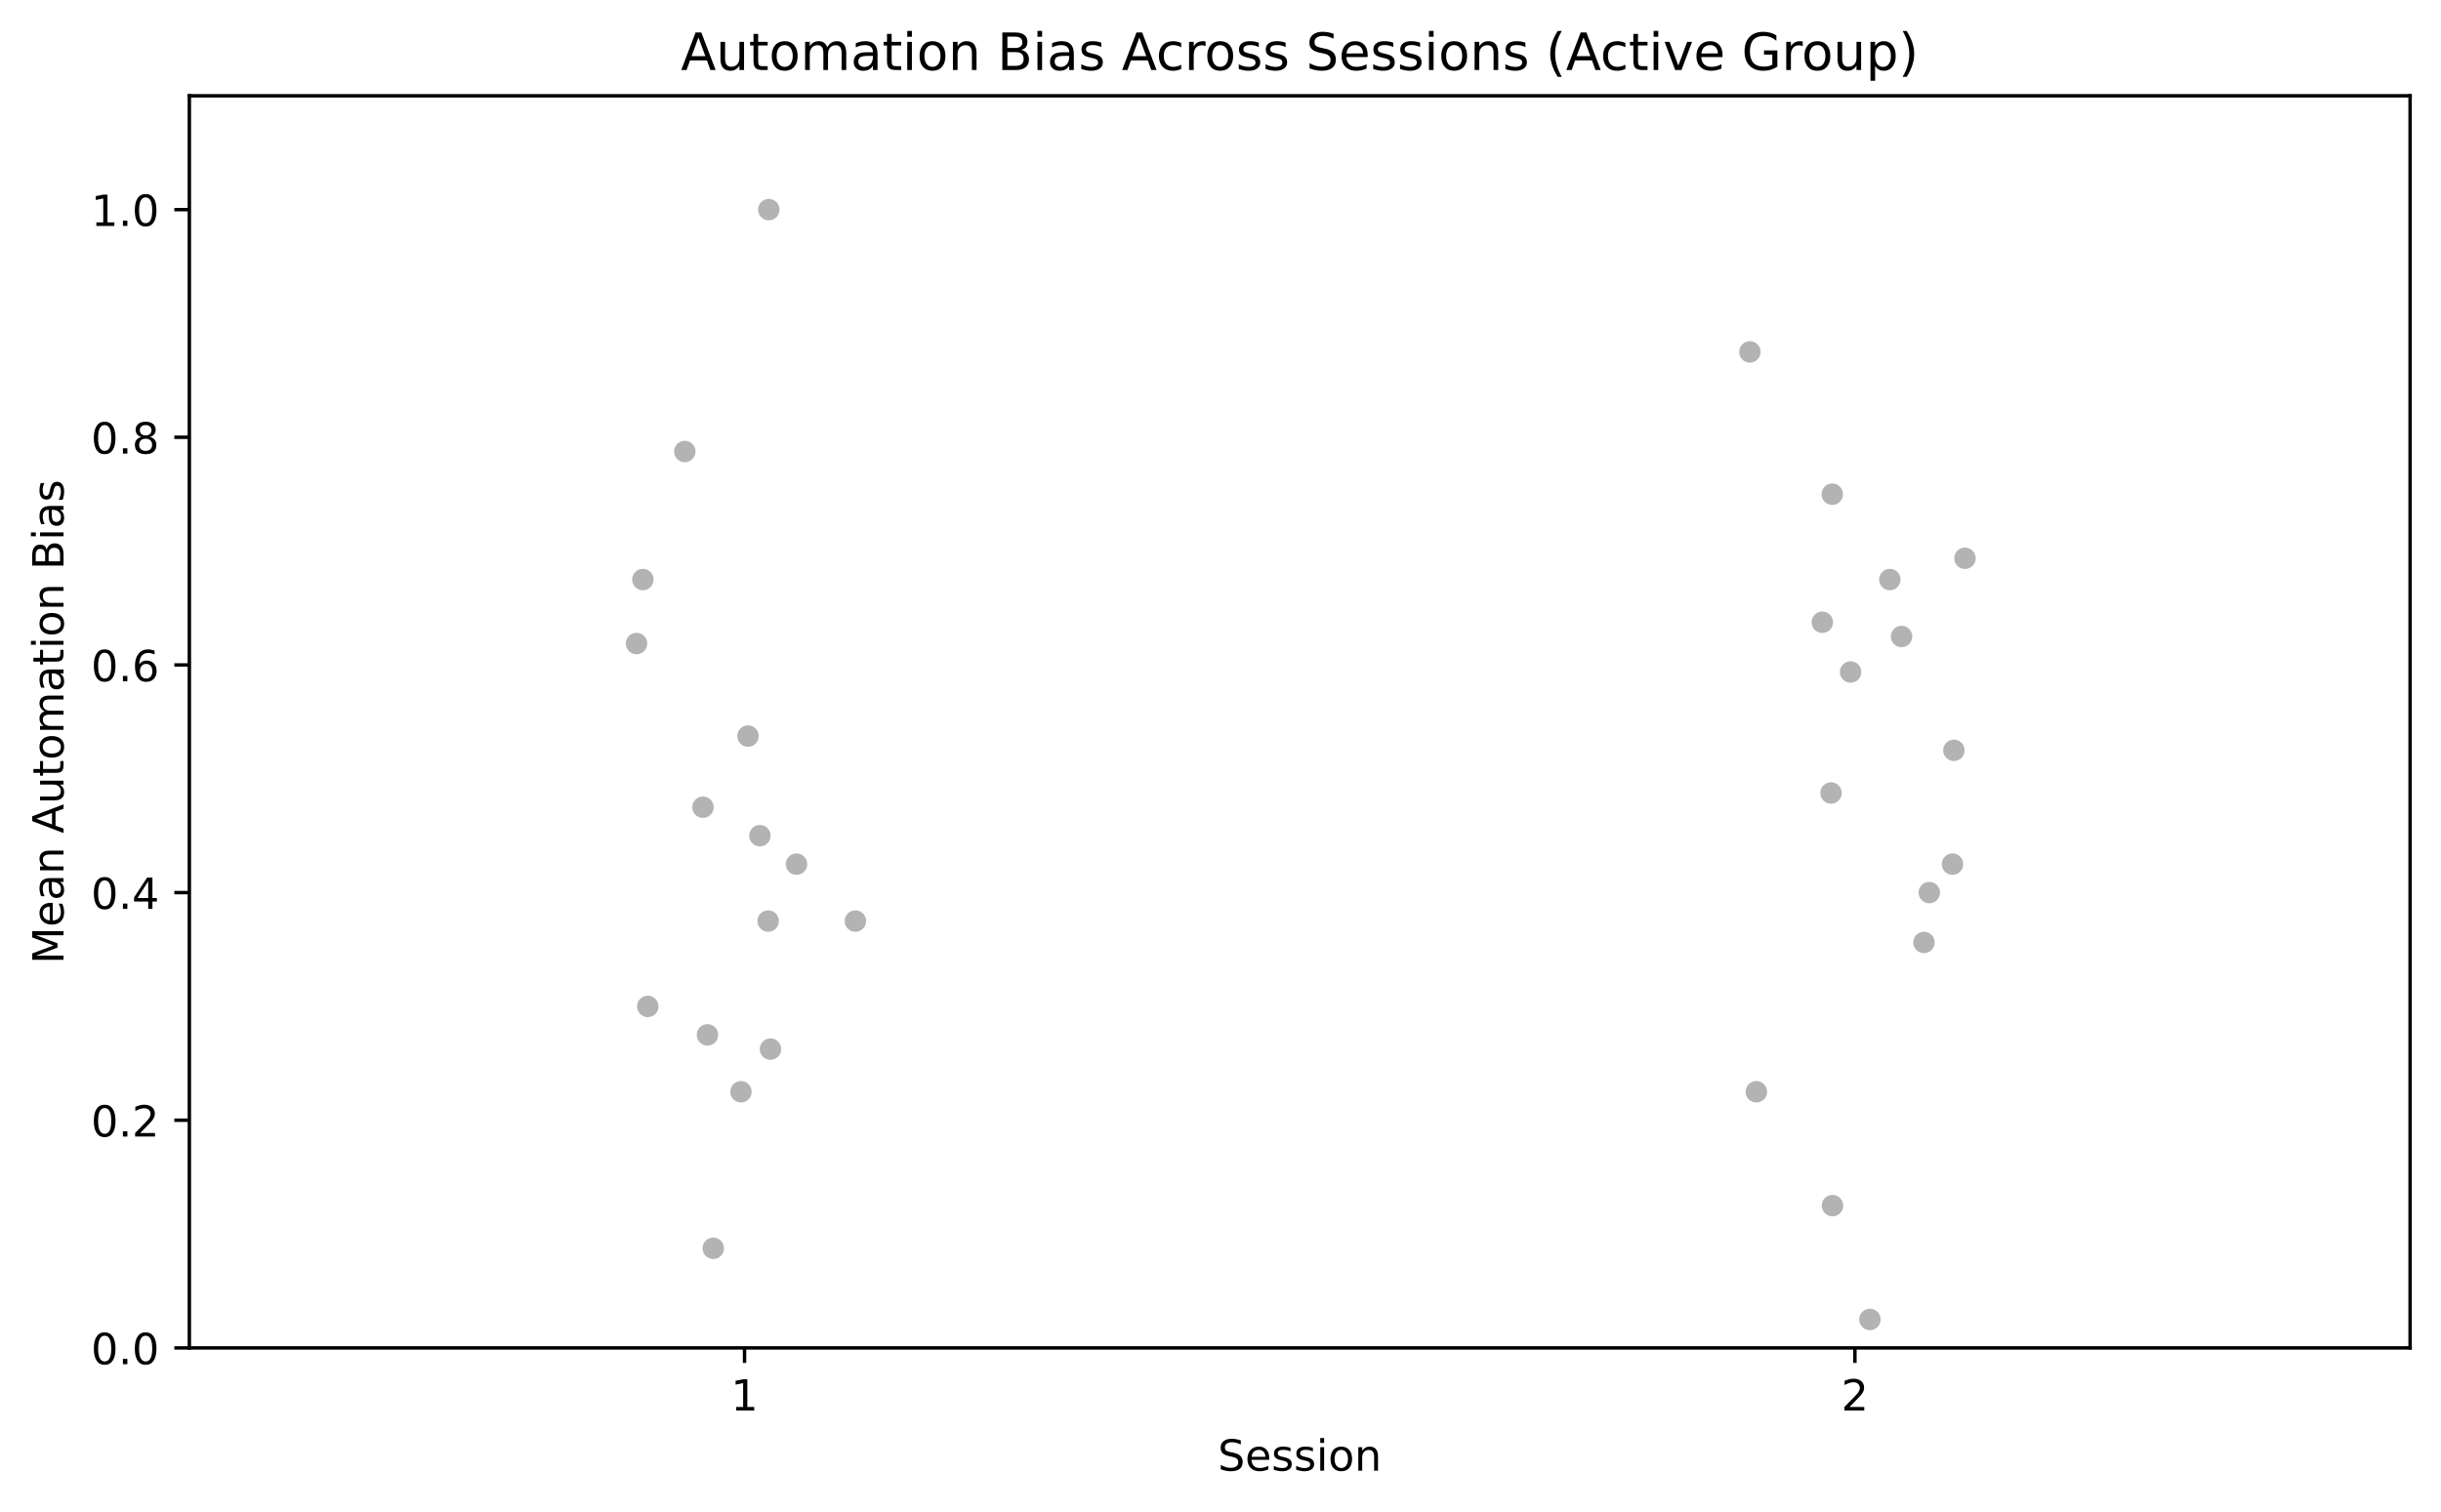
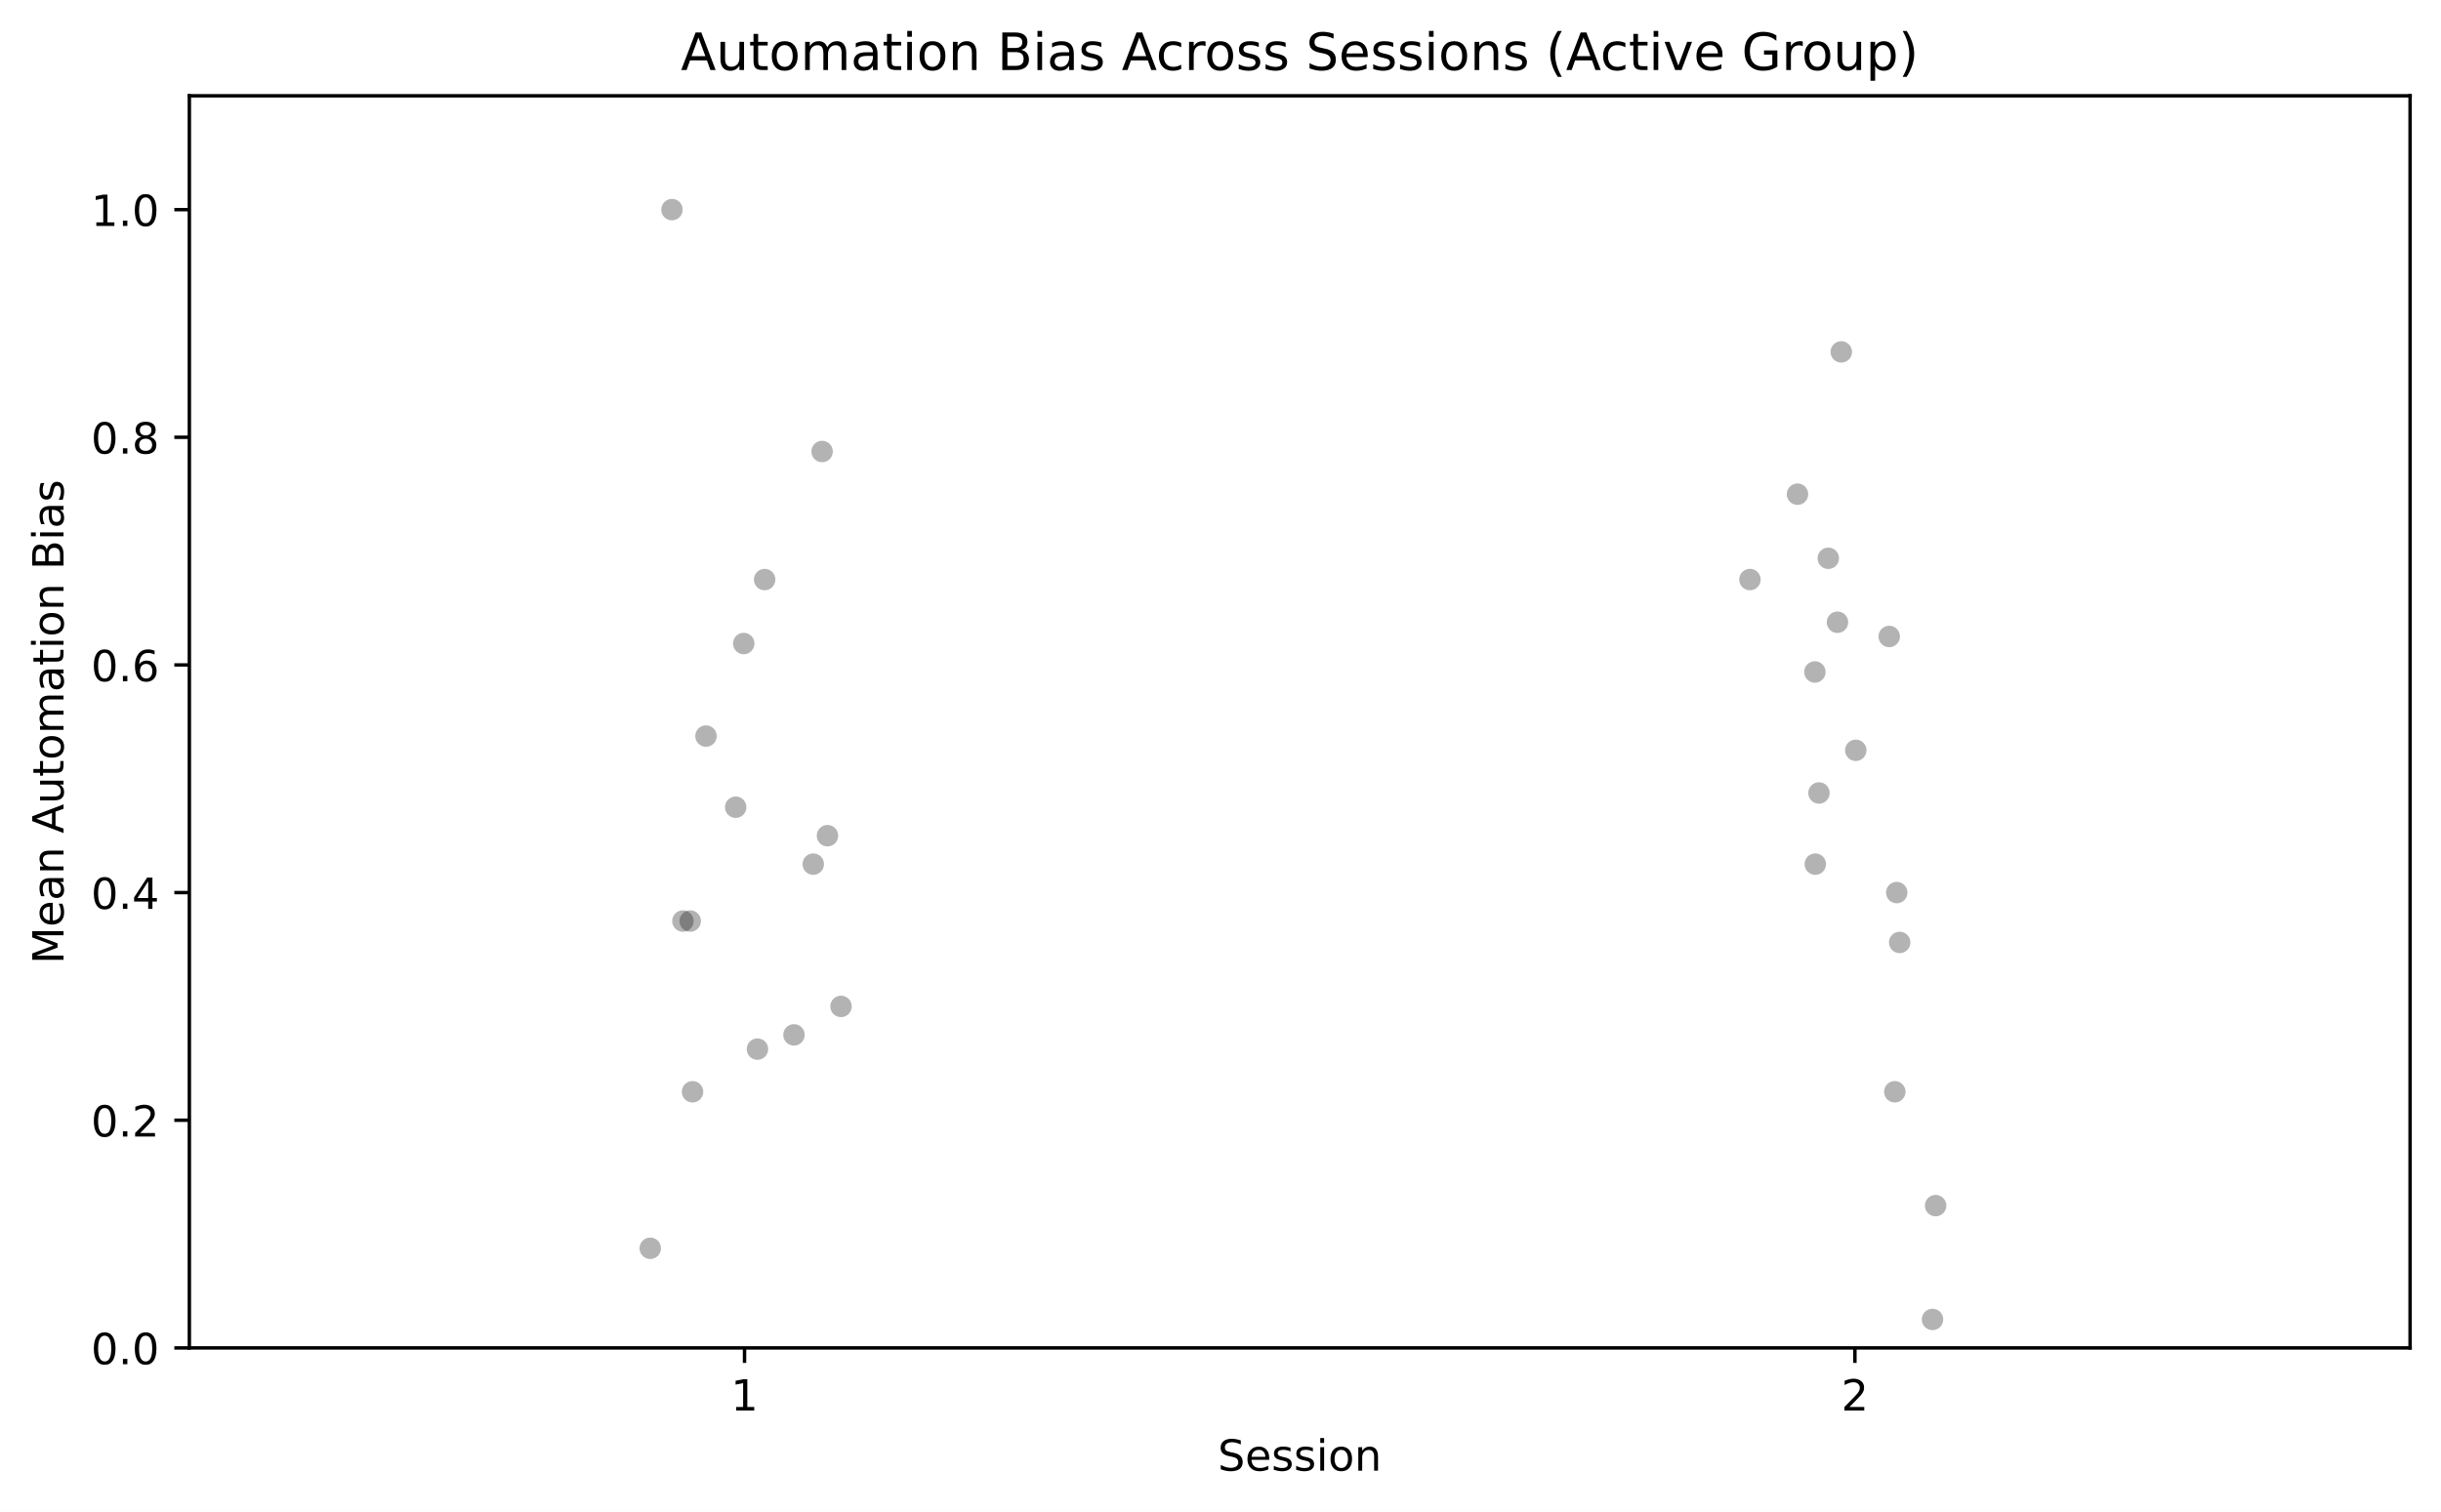
<svg xmlns="http://www.w3.org/2000/svg" xmlns:xlink="http://www.w3.org/1999/xlink" width="568.542pt" height="352.237pt" viewBox="0 0 568.542 352.237" version="1.1">
  <defs>
    <style type="text/css">*{stroke-linejoin: round; stroke-linecap: butt}</style>
  </defs>
  <g id="figure_1">
    <g id="patch_1">
      <path d="M 0 352.237  L 568.542 352.237  L 568.542 0  L 0 0  z " style="fill: #ffffff" />
    </g>
    <g id="axes_1">
      <g id="patch_2">
        <path d="M 44.104 314.036  L 561.342 314.036  L 561.342 22.318  L 44.104 22.318  z " style="fill: #ffffff" />
      </g>
      <g id="matplotlib.axis_1">
        <g id="xtick_1">
          <g id="line2d_1">
            <defs>
-               <path id="m3cb1a6985b" d="M 0 0  L 0 3.5  " style="stroke: #000000; stroke-width: 0.8" />
+               <path id="m2adef188ee" d="M 0 0  L 0 3.5  " style="stroke: #000000; stroke-width: 0.8" />
            </defs>
            <g>
-               <use xlink:href="#m3cb1a6985b" x="173.413" y="314.036" style="stroke: #000000; stroke-width: 0.8" />
+               <use xlink:href="#m2adef188ee" x="173.413" y="314.036" style="stroke: #000000; stroke-width: 0.8" />
            </g>
          </g>
          <g id="text_1">
            <g transform="translate(170.2321 328.6334) scale(0.1 -0.1)">
              <defs>
                <path id="DejaVuSans-14" d="M 794 531  L 1825 531  L 1825 4091  L 703 3866  L 703 4441  L 1819 4666  L 2450 4666  L 2450 531  L 3481 531  L 3481 0  L 794 0  L 794 531  z " transform="scale(0.015625)" />
              </defs>
              <use xlink:href="#DejaVuSans-14" />
            </g>
          </g>
        </g>
        <g id="xtick_2">
          <g id="line2d_2">
            <g>
-               <use xlink:href="#m3cb1a6985b" x="432.032" y="314.036" style="stroke: #000000; stroke-width: 0.8" />
+               <use xlink:href="#m2adef188ee" x="432.032" y="314.036" style="stroke: #000000; stroke-width: 0.8" />
            </g>
          </g>
          <g id="text_2">
            <g transform="translate(428.8509 328.6334) scale(0.1 -0.1)">
              <defs>
                <path id="DejaVuSans-15" d="M 1228 531  L 3431 531  L 3431 0  L 469 0  L 469 531  Q 828 903 1448 1529  Q 2069 2156 2228 2338  Q 2531 2678 2651 2914  Q 2772 3150 2772 3378  Q 2772 3750 2511 3984  Q 2250 4219 1831 4219  Q 1534 4219 1204 4116  Q 875 4013 500 3803  L 500 4441  Q 881 4594 1212 4672  Q 1544 4750 1819 4750  Q 2544 4750 2975 4387  Q 3406 4025 3406 3419  Q 3406 3131 3298 2873  Q 3191 2616 2906 2266  Q 2828 2175 2409 1742  Q 1991 1309 1228 531  z " transform="scale(0.015625)" />
              </defs>
              <use xlink:href="#DejaVuSans-15" />
            </g>
          </g>
        </g>
        <g id="text_3">
          <g transform="translate(283.6454 342.6342) scale(0.1 -0.1)">
            <defs>
              <path id="DejaVuSans-36" d="M 3425 4513  L 3425 3897  Q 3066 4069 2747 4153  Q 2428 4238 2131 4238  Q 1616 4238 1336 4038  Q 1056 3838 1056 3469  Q 1056 3159 1242 3001  Q 1428 2844 1947 2747  L 2328 2669  Q 3034 2534 3370 2195  Q 3706 1856 3706 1288  Q 3706 609 3251 259  Q 2797 -91 1919 -91  Q 1588 -91 1214 -16  Q 841 59 441 206  L 441 856  Q 825 641 1194 531  Q 1563 422 1919 422  Q 2459 422 2753 634  Q 3047 847 3047 1241  Q 3047 1584 2836 1778  Q 2625 1972 2144 2069  L 1759 2144  Q 1053 2284 737 2584  Q 422 2884 422 3419  Q 422 4038 858 4394  Q 1294 4750 2059 4750  Q 2388 4750 2728 4690  Q 3069 4631 3425 4513  z " transform="scale(0.015625)" />
              <path id="DejaVuSans-48" d="M 3597 1894  L 3597 1613  L 953 1613  Q 991 1019 1311 708  Q 1631 397 2203 397  Q 2534 397 2845 478  Q 3156 559 3463 722  L 3463 178  Q 3153 47 2828 -22  Q 2503 -91 2169 -91  Q 1331 -91 842 396  Q 353 884 353 1716  Q 353 2575 817 3079  Q 1281 3584 2069 3584  Q 2775 3584 3186 3129  Q 3597 2675 3597 1894  z M 3022 2063  Q 3016 2534 2758 2815  Q 2500 3097 2075 3097  Q 1594 3097 1305 2825  Q 1016 2553 972 2059  L 3022 2063  z " transform="scale(0.015625)" />
              <path id="DejaVuSans-56" d="M 2834 3397  L 2834 2853  Q 2591 2978 2328 3040  Q 2066 3103 1784 3103  Q 1356 3103 1142 2972  Q 928 2841 928 2578  Q 928 2378 1081 2264  Q 1234 2150 1697 2047  L 1894 2003  Q 2506 1872 2764 1633  Q 3022 1394 3022 966  Q 3022 478 2636 193  Q 2250 -91 1575 -91  Q 1294 -91 989 -36  Q 684 19 347 128  L 347 722  Q 666 556 975 473  Q 1284 391 1588 391  Q 1994 391 2212 530  Q 2431 669 2431 922  Q 2431 1156 2273 1281  Q 2116 1406 1581 1522  L 1381 1569  Q 847 1681 609 1914  Q 372 2147 372 2553  Q 372 3047 722 3315  Q 1072 3584 1716 3584  Q 2034 3584 2315 3537  Q 2597 3491 2834 3397  z " transform="scale(0.015625)" />
              <path id="DejaVuSans-4c" d="M 603 3500  L 1178 3500  L 1178 0  L 603 0  L 603 3500  z M 603 4863  L 1178 4863  L 1178 4134  L 603 4134  L 603 4863  z " transform="scale(0.015625)" />
              <path id="DejaVuSans-52" d="M 1959 3097  Q 1497 3097 1228 2736  Q 959 2375 959 1747  Q 959 1119 1226 758  Q 1494 397 1959 397  Q 2419 397 2687 759  Q 2956 1122 2956 1747  Q 2956 2369 2687 2733  Q 2419 3097 1959 3097  z M 1959 3584  Q 2709 3584 3137 3096  Q 3566 2609 3566 1747  Q 3566 888 3137 398  Q 2709 -91 1959 -91  Q 1206 -91 779 398  Q 353 888 353 1747  Q 353 2609 779 3096  Q 1206 3584 1959 3584  z " transform="scale(0.015625)" />
              <path id="DejaVuSans-51" d="M 3513 2113  L 3513 0  L 2938 0  L 2938 2094  Q 2938 2591 2744 2837  Q 2550 3084 2163 3084  Q 1697 3084 1428 2787  Q 1159 2491 1159 1978  L 1159 0  L 581 0  L 581 3500  L 1159 3500  L 1159 2956  Q 1366 3272 1645 3428  Q 1925 3584 2291 3584  Q 2894 3584 3203 3211  Q 3513 2838 3513 2113  z " transform="scale(0.015625)" />
            </defs>
            <use xlink:href="#DejaVuSans-36" />
            <use xlink:href="#DejaVuSans-48" transform="translate(63.48438 0)" />
            <use xlink:href="#DejaVuSans-56" transform="translate(125.0156 0)" />
            <use xlink:href="#DejaVuSans-56" transform="translate(177.1094 0)" />
            <use xlink:href="#DejaVuSans-4c" transform="translate(229.2031 0)" />
            <use xlink:href="#DejaVuSans-52" transform="translate(256.9844 0)" />
            <use xlink:href="#DejaVuSans-51" transform="translate(318.1719 0)" />
          </g>
        </g>
      </g>
      <g id="matplotlib.axis_2">
        <g id="ytick_1">
          <g id="line2d_3">
            <defs>
-               <path id="m87e5e11b22" d="M 0 0  L -3.5 0  " style="stroke: #000000; stroke-width: 0.8" />
+               <path id="m3b3d8e4cb7" d="M 0 0  L -3.5 0  " style="stroke: #000000; stroke-width: 0.8" />
            </defs>
            <g>
-               <use xlink:href="#m87e5e11b22" x="44.104" y="314.036" style="stroke: #000000; stroke-width: 0.8" />
+               <use xlink:href="#m3b3d8e4cb7" x="44.104" y="314.036" style="stroke: #000000; stroke-width: 0.8" />
            </g>
          </g>
          <g id="text_4">
            <g transform="translate(21.20078 317.8346) scale(0.1 -0.1)">
              <defs>
                <path id="DejaVuSans-13" d="M 2034 4250  Q 1547 4250 1301 3770  Q 1056 3291 1056 2328  Q 1056 1369 1301 889  Q 1547 409 2034 409  Q 2525 409 2770 889  Q 3016 1369 3016 2328  Q 3016 3291 2770 3770  Q 2525 4250 2034 4250  z M 2034 4750  Q 2819 4750 3233 4129  Q 3647 3509 3647 2328  Q 3647 1150 3233 529  Q 2819 -91 2034 -91  Q 1250 -91 836 529  Q 422 1150 422 2328  Q 422 3509 836 4129  Q 1250 4750 2034 4750  z " transform="scale(0.015625)" />
                <path id="DejaVuSans-11" d="M 684 794  L 1344 794  L 1344 0  L 684 0  L 684 794  z " transform="scale(0.015625)" />
              </defs>
              <use xlink:href="#DejaVuSans-13" />
              <use xlink:href="#DejaVuSans-11" transform="translate(63.625 0)" />
              <use xlink:href="#DejaVuSans-13" transform="translate(95.40625 0)" />
            </g>
          </g>
        </g>
        <g id="ytick_2">
          <g id="line2d_4">
            <g>
-               <use xlink:href="#m87e5e11b22" x="44.104" y="260.996" style="stroke: #000000; stroke-width: 0.8" />
+               <use xlink:href="#m3b3d8e4cb7" x="44.104" y="260.996" style="stroke: #000000; stroke-width: 0.8" />
            </g>
          </g>
          <g id="text_5">
            <g transform="translate(21.20078 264.795) scale(0.1 -0.1)">
              <use xlink:href="#DejaVuSans-13" />
              <use xlink:href="#DejaVuSans-11" transform="translate(63.625 0)" />
              <use xlink:href="#DejaVuSans-15" transform="translate(95.40625 0)" />
            </g>
          </g>
        </g>
        <g id="ytick_3">
          <g id="line2d_5">
            <g>
-               <use xlink:href="#m87e5e11b22" x="44.104" y="207.957" style="stroke: #000000; stroke-width: 0.8" />
+               <use xlink:href="#m3b3d8e4cb7" x="44.104" y="207.957" style="stroke: #000000; stroke-width: 0.8" />
            </g>
          </g>
          <g id="text_6">
            <g transform="translate(21.20078 211.7555) scale(0.1 -0.1)">
              <defs>
                <path id="DejaVuSans-17" d="M 2419 4116  L 825 1625  L 2419 1625  L 2419 4116  z M 2253 4666  L 3047 4666  L 3047 1625  L 3713 1625  L 3713 1100  L 3047 1100  L 3047 0  L 2419 0  L 2419 1100  L 313 1100  L 313 1709  L 2253 4666  z " transform="scale(0.015625)" />
              </defs>
              <use xlink:href="#DejaVuSans-13" />
              <use xlink:href="#DejaVuSans-11" transform="translate(63.625 0)" />
              <use xlink:href="#DejaVuSans-17" transform="translate(95.40625 0)" />
            </g>
          </g>
        </g>
        <g id="ytick_4">
          <g id="line2d_6">
            <g>
-               <use xlink:href="#m87e5e11b22" x="44.104" y="154.917" style="stroke: #000000; stroke-width: 0.8" />
+               <use xlink:href="#m3b3d8e4cb7" x="44.104" y="154.917" style="stroke: #000000; stroke-width: 0.8" />
            </g>
          </g>
          <g id="text_7">
            <g transform="translate(21.20078 158.7159) scale(0.1 -0.1)">
              <defs>
                <path id="DejaVuSans-19" d="M 2113 2584  Q 1688 2584 1439 2293  Q 1191 2003 1191 1497  Q 1191 994 1439 701  Q 1688 409 2113 409  Q 2538 409 2786 701  Q 3034 994 3034 1497  Q 3034 2003 2786 2293  Q 2538 2584 2113 2584  z M 3366 4563  L 3366 3988  Q 3128 4100 2886 4159  Q 2644 4219 2406 4219  Q 1781 4219 1451 3797  Q 1122 3375 1075 2522  Q 1259 2794 1537 2939  Q 1816 3084 2150 3084  Q 2853 3084 3261 2657  Q 3669 2231 3669 1497  Q 3669 778 3244 343  Q 2819 -91 2113 -91  Q 1303 -91 875 529  Q 447 1150 447 2328  Q 447 3434 972 4092  Q 1497 4750 2381 4750  Q 2619 4750 2861 4703  Q 3103 4656 3366 4563  z " transform="scale(0.015625)" />
              </defs>
              <use xlink:href="#DejaVuSans-13" />
              <use xlink:href="#DejaVuSans-11" transform="translate(63.625 0)" />
              <use xlink:href="#DejaVuSans-19" transform="translate(95.40625 0)" />
            </g>
          </g>
        </g>
        <g id="ytick_5">
          <g id="line2d_7">
            <g>
-               <use xlink:href="#m87e5e11b22" x="44.104" y="101.877" style="stroke: #000000; stroke-width: 0.8" />
+               <use xlink:href="#m3b3d8e4cb7" x="44.104" y="101.877" style="stroke: #000000; stroke-width: 0.8" />
            </g>
          </g>
          <g id="text_8">
            <g transform="translate(21.20078 105.6763) scale(0.1 -0.1)">
              <defs>
                <path id="DejaVuSans-1b" d="M 2034 2216  Q 1584 2216 1326 1975  Q 1069 1734 1069 1313  Q 1069 891 1326 650  Q 1584 409 2034 409  Q 2484 409 2743 651  Q 3003 894 3003 1313  Q 3003 1734 2745 1975  Q 2488 2216 2034 2216  z M 1403 2484  Q 997 2584 770 2862  Q 544 3141 544 3541  Q 544 4100 942 4425  Q 1341 4750 2034 4750  Q 2731 4750 3128 4425  Q 3525 4100 3525 3541  Q 3525 3141 3298 2862  Q 3072 2584 2669 2484  Q 3125 2378 3379 2068  Q 3634 1759 3634 1313  Q 3634 634 3220 271  Q 2806 -91 2034 -91  Q 1263 -91 848 271  Q 434 634 434 1313  Q 434 1759 690 2068  Q 947 2378 1403 2484  z M 1172 3481  Q 1172 3119 1398 2916  Q 1625 2713 2034 2713  Q 2441 2713 2670 2916  Q 2900 3119 2900 3481  Q 2900 3844 2670 4047  Q 2441 4250 2034 4250  Q 1625 4250 1398 4047  Q 1172 3844 1172 3481  z " transform="scale(0.015625)" />
              </defs>
              <use xlink:href="#DejaVuSans-13" />
              <use xlink:href="#DejaVuSans-11" transform="translate(63.625 0)" />
              <use xlink:href="#DejaVuSans-1b" transform="translate(95.40625 0)" />
            </g>
          </g>
        </g>
        <g id="ytick_6">
          <g id="line2d_8">
            <g>
-               <use xlink:href="#m87e5e11b22" x="44.104" y="48.838" style="stroke: #000000; stroke-width: 0.8" />
+               <use xlink:href="#m3b3d8e4cb7" x="44.104" y="48.838" style="stroke: #000000; stroke-width: 0.8" />
            </g>
          </g>
          <g id="text_9">
            <g transform="translate(21.20078 52.63674) scale(0.1 -0.1)">
              <use xlink:href="#DejaVuSans-14" />
              <use xlink:href="#DejaVuSans-11" transform="translate(63.625 0)" />
              <use xlink:href="#DejaVuSans-13" transform="translate(95.40625 0)" />
            </g>
          </g>
        </g>
        <g id="text_10">
          <g transform="translate(14.79844 224.5871) rotate(-90) scale(0.1 -0.1)">
            <defs>
              <path id="DejaVuSans-30" d="M 628 4666  L 1569 4666  L 2759 1491  L 3956 4666  L 4897 4666  L 4897 0  L 4281 0  L 4281 4097  L 3078 897  L 2444 897  L 1241 4097  L 1241 0  L 628 0  L 628 4666  z " transform="scale(0.015625)" />
              <path id="DejaVuSans-44" d="M 2194 1759  Q 1497 1759 1228 1600  Q 959 1441 959 1056  Q 959 750 1161 570  Q 1363 391 1709 391  Q 2188 391 2477 730  Q 2766 1069 2766 1631  L 2766 1759  L 2194 1759  z M 3341 1997  L 3341 0  L 2766 0  L 2766 531  Q 2569 213 2275 61  Q 1981 -91 1556 -91  Q 1019 -91 701 211  Q 384 513 384 1019  Q 384 1609 779 1909  Q 1175 2209 1959 2209  L 2766 2209  L 2766 2266  Q 2766 2663 2505 2880  Q 2244 3097 1772 3097  Q 1472 3097 1187 3025  Q 903 2953 641 2809  L 641 3341  Q 956 3463 1253 3523  Q 1550 3584 1831 3584  Q 2591 3584 2966 3190  Q 3341 2797 3341 1997  z " transform="scale(0.015625)" />
              <path id="DejaVuSans-3" transform="scale(0.015625)" />
              <path id="DejaVuSans-24" d="M 2188 4044  L 1331 1722  L 3047 1722  L 2188 4044  z M 1831 4666  L 2547 4666  L 4325 0  L 3669 0  L 3244 1197  L 1141 1197  L 716 0  L 50 0  L 1831 4666  z " transform="scale(0.015625)" />
              <path id="DejaVuSans-58" d="M 544 1381  L 544 3500  L 1119 3500  L 1119 1403  Q 1119 906 1312 657  Q 1506 409 1894 409  Q 2359 409 2629 706  Q 2900 1003 2900 1516  L 2900 3500  L 3475 3500  L 3475 0  L 2900 0  L 2900 538  Q 2691 219 2414 64  Q 2138 -91 1772 -91  Q 1169 -91 856 284  Q 544 659 544 1381  z M 1991 3584  L 1991 3584  z " transform="scale(0.015625)" />
              <path id="DejaVuSans-57" d="M 1172 4494  L 1172 3500  L 2356 3500  L 2356 3053  L 1172 3053  L 1172 1153  Q 1172 725 1289 603  Q 1406 481 1766 481  L 2356 481  L 2356 0  L 1766 0  Q 1100 0 847 248  Q 594 497 594 1153  L 594 3053  L 172 3053  L 172 3500  L 594 3500  L 594 4494  L 1172 4494  z " transform="scale(0.015625)" />
              <path id="DejaVuSans-50" d="M 3328 2828  Q 3544 3216 3844 3400  Q 4144 3584 4550 3584  Q 5097 3584 5394 3201  Q 5691 2819 5691 2113  L 5691 0  L 5113 0  L 5113 2094  Q 5113 2597 4934 2840  Q 4756 3084 4391 3084  Q 3944 3084 3684 2787  Q 3425 2491 3425 1978  L 3425 0  L 2847 0  L 2847 2094  Q 2847 2600 2669 2842  Q 2491 3084 2119 3084  Q 1678 3084 1418 2786  Q 1159 2488 1159 1978  L 1159 0  L 581 0  L 581 3500  L 1159 3500  L 1159 2956  Q 1356 3278 1631 3431  Q 1906 3584 2284 3584  Q 2666 3584 2933 3390  Q 3200 3197 3328 2828  z " transform="scale(0.015625)" />
              <path id="DejaVuSans-25" d="M 1259 2228  L 1259 519  L 2272 519  Q 2781 519 3026 730  Q 3272 941 3272 1375  Q 3272 1813 3026 2020  Q 2781 2228 2272 2228  L 1259 2228  z M 1259 4147  L 1259 2741  L 2194 2741  Q 2656 2741 2882 2914  Q 3109 3088 3109 3444  Q 3109 3797 2882 3972  Q 2656 4147 2194 4147  L 1259 4147  z M 628 4666  L 2241 4666  Q 2963 4666 3353 4366  Q 3744 4066 3744 3513  Q 3744 3084 3544 2831  Q 3344 2578 2956 2516  Q 3422 2416 3680 2098  Q 3938 1781 3938 1306  Q 3938 681 3513 340  Q 3088 0 2303 0  L 628 0  L 628 4666  z " transform="scale(0.015625)" />
            </defs>
            <use xlink:href="#DejaVuSans-30" />
            <use xlink:href="#DejaVuSans-48" transform="translate(86.28125 0)" />
            <use xlink:href="#DejaVuSans-44" transform="translate(147.8125 0)" />
            <use xlink:href="#DejaVuSans-51" transform="translate(209.0938 0)" />
            <use xlink:href="#DejaVuSans-3" transform="translate(272.4688 0)" />
            <use xlink:href="#DejaVuSans-24" transform="translate(304.25 0)" />
            <use xlink:href="#DejaVuSans-58" transform="translate(372.6562 0)" />
            <use xlink:href="#DejaVuSans-57" transform="translate(436.0312 0)" />
            <use xlink:href="#DejaVuSans-52" transform="translate(475.2344 0)" />
            <use xlink:href="#DejaVuSans-50" transform="translate(536.4219 0)" />
            <use xlink:href="#DejaVuSans-44" transform="translate(633.8281 0)" />
            <use xlink:href="#DejaVuSans-57" transform="translate(695.1094 0)" />
            <use xlink:href="#DejaVuSans-4c" transform="translate(734.3125 0)" />
            <use xlink:href="#DejaVuSans-52" transform="translate(762.0938 0)" />
            <use xlink:href="#DejaVuSans-51" transform="translate(823.2812 0)" />
            <use xlink:href="#DejaVuSans-3" transform="translate(886.6562 0)" />
            <use xlink:href="#DejaVuSans-25" transform="translate(918.4375 0)" />
            <use xlink:href="#DejaVuSans-4c" transform="translate(987.0469 0)" />
            <use xlink:href="#DejaVuSans-44" transform="translate(1014.828 0)" />
            <use xlink:href="#DejaVuSans-56" transform="translate(1076.109 0)" />
          </g>
        </g>
      </g>
      <g id="patch_3">
        <path d="M 44.104 314.036  L 44.104 22.318  " style="fill: none; stroke: #000000; stroke-width: 0.8; stroke-linejoin: miter; stroke-linecap: square" />
      </g>
      <g id="patch_4">
        <path d="M 561.342 314.036  L 561.342 22.318  " style="fill: none; stroke: #000000; stroke-width: 0.8; stroke-linejoin: miter; stroke-linecap: square" />
      </g>
      <g id="patch_5">
        <path d="M 44.104 314.036  L 561.342 314.036  " style="fill: none; stroke: #000000; stroke-width: 0.8; stroke-linejoin: miter; stroke-linecap: square" />
      </g>
      <g id="patch_6">
        <path d="M 44.104 22.318  L 561.342 22.318  " style="fill: none; stroke: #000000; stroke-width: 0.8; stroke-linejoin: miter; stroke-linecap: square" />
      </g>
      <g id="PathCollection_1">
        <defs>
-           <path id="m4acb65d9dd" d="M 0 2.5  C 0.663 2.5 1.299 2.237 1.768 1.768  C 2.237 1.299 2.5 0.663 2.5 0  C 2.5 -0.663 2.237 -1.299 1.768 -1.768  C 1.299 -2.237 0.663 -2.5 0 -2.5  C -0.663 -2.5 -1.299 -2.237 -1.768 -1.768  C -2.237 -1.299 -2.5 -0.663 -2.5 0  C -2.5 0.663 -2.237 1.299 -1.768 1.768  C -1.299 2.237 -0.663 2.5 0 2.5  z " />
+           <path id="me2045df97b" d="M 0 2.5  C 0.663 2.5 1.299 2.237 1.768 1.768  C 2.237 1.299 2.5 0.663 2.5 0  C 2.5 -0.663 2.237 -1.299 1.768 -1.768  C 1.299 -2.237 0.663 -2.5 0 -2.5  C -0.663 -2.5 -1.299 -2.237 -1.768 -1.768  C -2.237 -1.299 -2.5 -0.663 -2.5 0  C -2.5 0.663 -2.237 1.299 -1.768 1.768  C -1.299 2.237 -0.663 2.5 0 2.5  z " />
        </defs>
-         <g clip-path="url(#pf47cc68732)">
-           <use xlink:href="#m4acb65d9dd" x="172.583" y="254.366" style="fill-opacity: 0.3" />
-           <use xlink:href="#m4acb65d9dd" x="149.732" y="135.027" style="fill-opacity: 0.3" />
-           <use xlink:href="#m4acb65d9dd" x="150.875" y="234.476" style="fill-opacity: 0.3" />
-           <use xlink:href="#m4acb65d9dd" x="166.124" y="290.831" style="fill-opacity: 0.3" />
-           <use xlink:href="#m4acb65d9dd" x="179.455" y="244.421" style="fill-opacity: 0.3" />
-           <use xlink:href="#m4acb65d9dd" x="178.91" y="214.587" style="fill-opacity: 0.3" />
-           <use xlink:href="#m4acb65d9dd" x="148.258" y="149.931" style="fill-opacity: 0.3" />
-           <use xlink:href="#m4acb65d9dd" x="185.52" y="201.327" style="fill-opacity: 0.3" />
-           <use xlink:href="#m4acb65d9dd" x="159.498" y="105.192" style="fill-opacity: 0.3" />
-           <use xlink:href="#m4acb65d9dd" x="179.06" y="48.838" style="fill-opacity: 0.3" />
-           <use xlink:href="#m4acb65d9dd" x="176.987" y="194.697" style="fill-opacity: 0.3" />
-           <use xlink:href="#m4acb65d9dd" x="174.218" y="171.492" style="fill-opacity: 0.3" />
-           <use xlink:href="#m4acb65d9dd" x="199.23" y="214.587" style="fill-opacity: 0.3" />
-           <use xlink:href="#m4acb65d9dd" x="164.773" y="241.106" style="fill-opacity: 0.3" />
-           <use xlink:href="#m4acb65d9dd" x="163.731" y="188.067" style="fill-opacity: 0.3" />
+         <g clip-path="url(#p37e80006b2)">
+           <use xlink:href="#me2045df97b" x="161.301" y="254.366" style="fill-opacity: 0.3" />
+           <use xlink:href="#me2045df97b" x="178.095" y="135.027" style="fill-opacity: 0.3" />
+           <use xlink:href="#me2045df97b" x="195.886" y="234.476" style="fill-opacity: 0.3" />
+           <use xlink:href="#me2045df97b" x="151.455" y="290.831" style="fill-opacity: 0.3" />
+           <use xlink:href="#me2045df97b" x="176.42" y="244.421" style="fill-opacity: 0.3" />
+           <use xlink:href="#me2045df97b" x="159.06" y="214.587" style="fill-opacity: 0.3" />
+           <use xlink:href="#me2045df97b" x="173.227" y="149.931" style="fill-opacity: 0.3" />
+           <use xlink:href="#me2045df97b" x="189.42" y="201.327" style="fill-opacity: 0.3" />
+           <use xlink:href="#me2045df97b" x="191.48" y="105.192" style="fill-opacity: 0.3" />
+           <use xlink:href="#me2045df97b" x="156.511" y="48.838" style="fill-opacity: 0.3" />
+           <use xlink:href="#me2045df97b" x="192.73" y="194.697" style="fill-opacity: 0.3" />
+           <use xlink:href="#me2045df97b" x="164.437" y="171.492" style="fill-opacity: 0.3" />
+           <use xlink:href="#me2045df97b" x="160.761" y="214.587" style="fill-opacity: 0.3" />
+           <use xlink:href="#me2045df97b" x="184.926" y="241.106" style="fill-opacity: 0.3" />
+           <use xlink:href="#me2045df97b" x="171.353" y="188.067" style="fill-opacity: 0.3" />
        </g>
      </g>
      <g id="PathCollection_2">
-         <g clip-path="url(#pf47cc68732)">
-           <use xlink:href="#m4acb65d9dd" x="409.079" y="254.366" style="fill-opacity: 0.3" />
-           <use xlink:href="#m4acb65d9dd" x="426.761" y="115.137" style="fill-opacity: 0.3" />
-           <use xlink:href="#m4acb65d9dd" x="454.762" y="201.327" style="fill-opacity: 0.3" />
-           <use xlink:href="#m4acb65d9dd" x="435.528" y="307.406" style="fill-opacity: 0.3" />
-           <use xlink:href="#m4acb65d9dd" x="457.664" y="130.068" style="fill-opacity: 0.3" />
-           <use xlink:href="#m4acb65d9dd" x="426.47" y="184.752" style="fill-opacity: 0.3" />
-           <use xlink:href="#m4acb65d9dd" x="426.811" y="280.886" style="fill-opacity: 0.3" />
-           <use xlink:href="#m4acb65d9dd" x="407.575" y="81.988" style="fill-opacity: 0.3" />
-           <use xlink:href="#m4acb65d9dd" x="424.44" y="144.972" style="fill-opacity: 0.3" />
-           <use xlink:href="#m4acb65d9dd" x="442.897" y="148.287" style="fill-opacity: 0.3" />
-           <use xlink:href="#m4acb65d9dd" x="431.027" y="156.561" style="fill-opacity: 0.3" />
-           <use xlink:href="#m4acb65d9dd" x="440.17" y="135.027" style="fill-opacity: 0.3" />
-           <use xlink:href="#m4acb65d9dd" x="449.36" y="207.957" style="fill-opacity: 0.3" />
-           <use xlink:href="#m4acb65d9dd" x="455.083" y="174.807" style="fill-opacity: 0.3" />
-           <use xlink:href="#m4acb65d9dd" x="448.115" y="219.572" style="fill-opacity: 0.3" />
+         <g clip-path="url(#p37e80006b2)">
+           <use xlink:href="#me2045df97b" x="441.326" y="254.366" style="fill-opacity: 0.3" />
+           <use xlink:href="#me2045df97b" x="418.661" y="115.137" style="fill-opacity: 0.3" />
+           <use xlink:href="#me2045df97b" x="422.808" y="201.327" style="fill-opacity: 0.3" />
+           <use xlink:href="#me2045df97b" x="450.105" y="307.406" style="fill-opacity: 0.3" />
+           <use xlink:href="#me2045df97b" x="425.835" y="130.068" style="fill-opacity: 0.3" />
+           <use xlink:href="#me2045df97b" x="423.661" y="184.752" style="fill-opacity: 0.3" />
+           <use xlink:href="#me2045df97b" x="450.832" y="280.886" style="fill-opacity: 0.3" />
+           <use xlink:href="#me2045df97b" x="428.857" y="81.988" style="fill-opacity: 0.3" />
+           <use xlink:href="#me2045df97b" x="427.971" y="144.972" style="fill-opacity: 0.3" />
+           <use xlink:href="#me2045df97b" x="440.025" y="148.287" style="fill-opacity: 0.3" />
+           <use xlink:href="#me2045df97b" x="422.712" y="156.561" style="fill-opacity: 0.3" />
+           <use xlink:href="#me2045df97b" x="407.585" y="135.027" style="fill-opacity: 0.3" />
+           <use xlink:href="#me2045df97b" x="441.778" y="207.957" style="fill-opacity: 0.3" />
+           <use xlink:href="#me2045df97b" x="432.235" y="174.807" style="fill-opacity: 0.3" />
+           <use xlink:href="#me2045df97b" x="442.461" y="219.572" style="fill-opacity: 0.3" />
        </g>
      </g>
      <g id="text_11">
        <g transform="translate(158.5755 16.31812) scale(0.12 -0.12)">
          <defs>
            <path id="DejaVuSans-46" d="M 3122 3366  L 3122 2828  Q 2878 2963 2633 3030  Q 2388 3097 2138 3097  Q 1578 3097 1268 2742  Q 959 2388 959 1747  Q 959 1106 1268 751  Q 1578 397 2138 397  Q 2388 397 2633 464  Q 2878 531 3122 666  L 3122 134  Q 2881 22 2623 -34  Q 2366 -91 2075 -91  Q 1284 -91 818 406  Q 353 903 353 1747  Q 353 2603 823 3093  Q 1294 3584 2113 3584  Q 2378 3584 2631 3529  Q 2884 3475 3122 3366  z " transform="scale(0.015625)" />
            <path id="DejaVuSans-55" d="M 2631 2963  Q 2534 3019 2420 3045  Q 2306 3072 2169 3072  Q 1681 3072 1420 2755  Q 1159 2438 1159 1844  L 1159 0  L 581 0  L 581 3500  L 1159 3500  L 1159 2956  Q 1341 3275 1631 3429  Q 1922 3584 2338 3584  Q 2397 3584 2469 3576  Q 2541 3569 2628 3553  L 2631 2963  z " transform="scale(0.015625)" />
            <path id="DejaVuSans-b" d="M 1984 4856  Q 1566 4138 1362 3434  Q 1159 2731 1159 2009  Q 1159 1288 1364 580  Q 1569 -128 1984 -844  L 1484 -844  Q 1016 -109 783 600  Q 550 1309 550 2009  Q 550 2706 781 3412  Q 1013 4119 1484 4856  L 1984 4856  z " transform="scale(0.015625)" />
            <path id="DejaVuSans-59" d="M 191 3500  L 800 3500  L 1894 563  L 2988 3500  L 3597 3500  L 2284 0  L 1503 0  L 191 3500  z " transform="scale(0.015625)" />
            <path id="DejaVuSans-2a" d="M 3809 666  L 3809 1919  L 2778 1919  L 2778 2438  L 4434 2438  L 4434 434  Q 4069 175 3628 42  Q 3188 -91 2688 -91  Q 1594 -91 976 548  Q 359 1188 359 2328  Q 359 3472 976 4111  Q 1594 4750 2688 4750  Q 3144 4750 3555 4637  Q 3966 4525 4313 4306  L 4313 3634  Q 3963 3931 3569 4081  Q 3175 4231 2741 4231  Q 1884 4231 1454 3753  Q 1025 3275 1025 2328  Q 1025 1384 1454 906  Q 1884 428 2741 428  Q 3075 428 3337 486  Q 3600 544 3809 666  z " transform="scale(0.015625)" />
            <path id="DejaVuSans-53" d="M 1159 525  L 1159 -1331  L 581 -1331  L 581 3500  L 1159 3500  L 1159 2969  Q 1341 3281 1617 3432  Q 1894 3584 2278 3584  Q 2916 3584 3314 3078  Q 3713 2572 3713 1747  Q 3713 922 3314 415  Q 2916 -91 2278 -91  Q 1894 -91 1617 61  Q 1341 213 1159 525  z M 3116 1747  Q 3116 2381 2855 2742  Q 2594 3103 2138 3103  Q 1681 3103 1420 2742  Q 1159 2381 1159 1747  Q 1159 1113 1420 752  Q 1681 391 2138 391  Q 2594 391 2855 752  Q 3116 1113 3116 1747  z " transform="scale(0.015625)" />
            <path id="DejaVuSans-c" d="M 513 4856  L 1013 4856  Q 1481 4119 1714 3412  Q 1947 2706 1947 2009  Q 1947 1309 1714 600  Q 1481 -109 1013 -844  L 513 -844  Q 928 -128 1133 580  Q 1338 1288 1338 2009  Q 1338 2731 1133 3434  Q 928 4138 513 4856  z " transform="scale(0.015625)" />
          </defs>
          <use xlink:href="#DejaVuSans-24" />
          <use xlink:href="#DejaVuSans-58" transform="translate(68.40625 0)" />
          <use xlink:href="#DejaVuSans-57" transform="translate(131.7812 0)" />
          <use xlink:href="#DejaVuSans-52" transform="translate(170.9844 0)" />
          <use xlink:href="#DejaVuSans-50" transform="translate(232.1719 0)" />
          <use xlink:href="#DejaVuSans-44" transform="translate(329.5781 0)" />
          <use xlink:href="#DejaVuSans-57" transform="translate(390.8594 0)" />
          <use xlink:href="#DejaVuSans-4c" transform="translate(430.0625 0)" />
          <use xlink:href="#DejaVuSans-52" transform="translate(457.8438 0)" />
          <use xlink:href="#DejaVuSans-51" transform="translate(519.0312 0)" />
          <use xlink:href="#DejaVuSans-3" transform="translate(582.4062 0)" />
          <use xlink:href="#DejaVuSans-25" transform="translate(614.1875 0)" />
          <use xlink:href="#DejaVuSans-4c" transform="translate(682.7969 0)" />
          <use xlink:href="#DejaVuSans-44" transform="translate(710.5781 0)" />
          <use xlink:href="#DejaVuSans-56" transform="translate(771.8594 0)" />
          <use xlink:href="#DejaVuSans-3" transform="translate(823.9531 0)" />
          <use xlink:href="#DejaVuSans-24" transform="translate(855.7344 0)" />
          <use xlink:href="#DejaVuSans-46" transform="translate(922.3906 0)" />
          <use xlink:href="#DejaVuSans-55" transform="translate(977.375 0)" />
          <use xlink:href="#DejaVuSans-52" transform="translate(1016.281 0)" />
          <use xlink:href="#DejaVuSans-56" transform="translate(1077.469 0)" />
          <use xlink:href="#DejaVuSans-56" transform="translate(1129.562 0)" />
          <use xlink:href="#DejaVuSans-3" transform="translate(1181.656 0)" />
          <use xlink:href="#DejaVuSans-36" transform="translate(1213.438 0)" />
          <use xlink:href="#DejaVuSans-48" transform="translate(1276.922 0)" />
          <use xlink:href="#DejaVuSans-56" transform="translate(1338.453 0)" />
          <use xlink:href="#DejaVuSans-56" transform="translate(1390.547 0)" />
          <use xlink:href="#DejaVuSans-4c" transform="translate(1442.641 0)" />
          <use xlink:href="#DejaVuSans-52" transform="translate(1470.422 0)" />
          <use xlink:href="#DejaVuSans-51" transform="translate(1531.609 0)" />
          <use xlink:href="#DejaVuSans-56" transform="translate(1594.984 0)" />
          <use xlink:href="#DejaVuSans-3" transform="translate(1647.078 0)" />
          <use xlink:href="#DejaVuSans-b" transform="translate(1678.859 0)" />
          <use xlink:href="#DejaVuSans-24" transform="translate(1717.875 0)" />
          <use xlink:href="#DejaVuSans-46" transform="translate(1784.531 0)" />
          <use xlink:href="#DejaVuSans-57" transform="translate(1839.516 0)" />
          <use xlink:href="#DejaVuSans-4c" transform="translate(1878.719 0)" />
          <use xlink:href="#DejaVuSans-59" transform="translate(1906.5 0)" />
          <use xlink:href="#DejaVuSans-48" transform="translate(1965.688 0)" />
          <use xlink:href="#DejaVuSans-3" transform="translate(2027.219 0)" />
          <use xlink:href="#DejaVuSans-2a" transform="translate(2059 0)" />
          <use xlink:href="#DejaVuSans-55" transform="translate(2136.484 0)" />
          <use xlink:href="#DejaVuSans-52" transform="translate(2175.391 0)" />
          <use xlink:href="#DejaVuSans-58" transform="translate(2236.578 0)" />
          <use xlink:href="#DejaVuSans-53" transform="translate(2299.953 0)" />
          <use xlink:href="#DejaVuSans-c" transform="translate(2363.438 0)" />
        </g>
      </g>
    </g>
  </g>
  <defs>
-     <clipPath id="pf47cc68732">
+     <clipPath id="p37e80006b2">
      <rect x="44.104" y="22.318" width="517.238" height="291.718" />
    </clipPath>
  </defs>
</svg>
